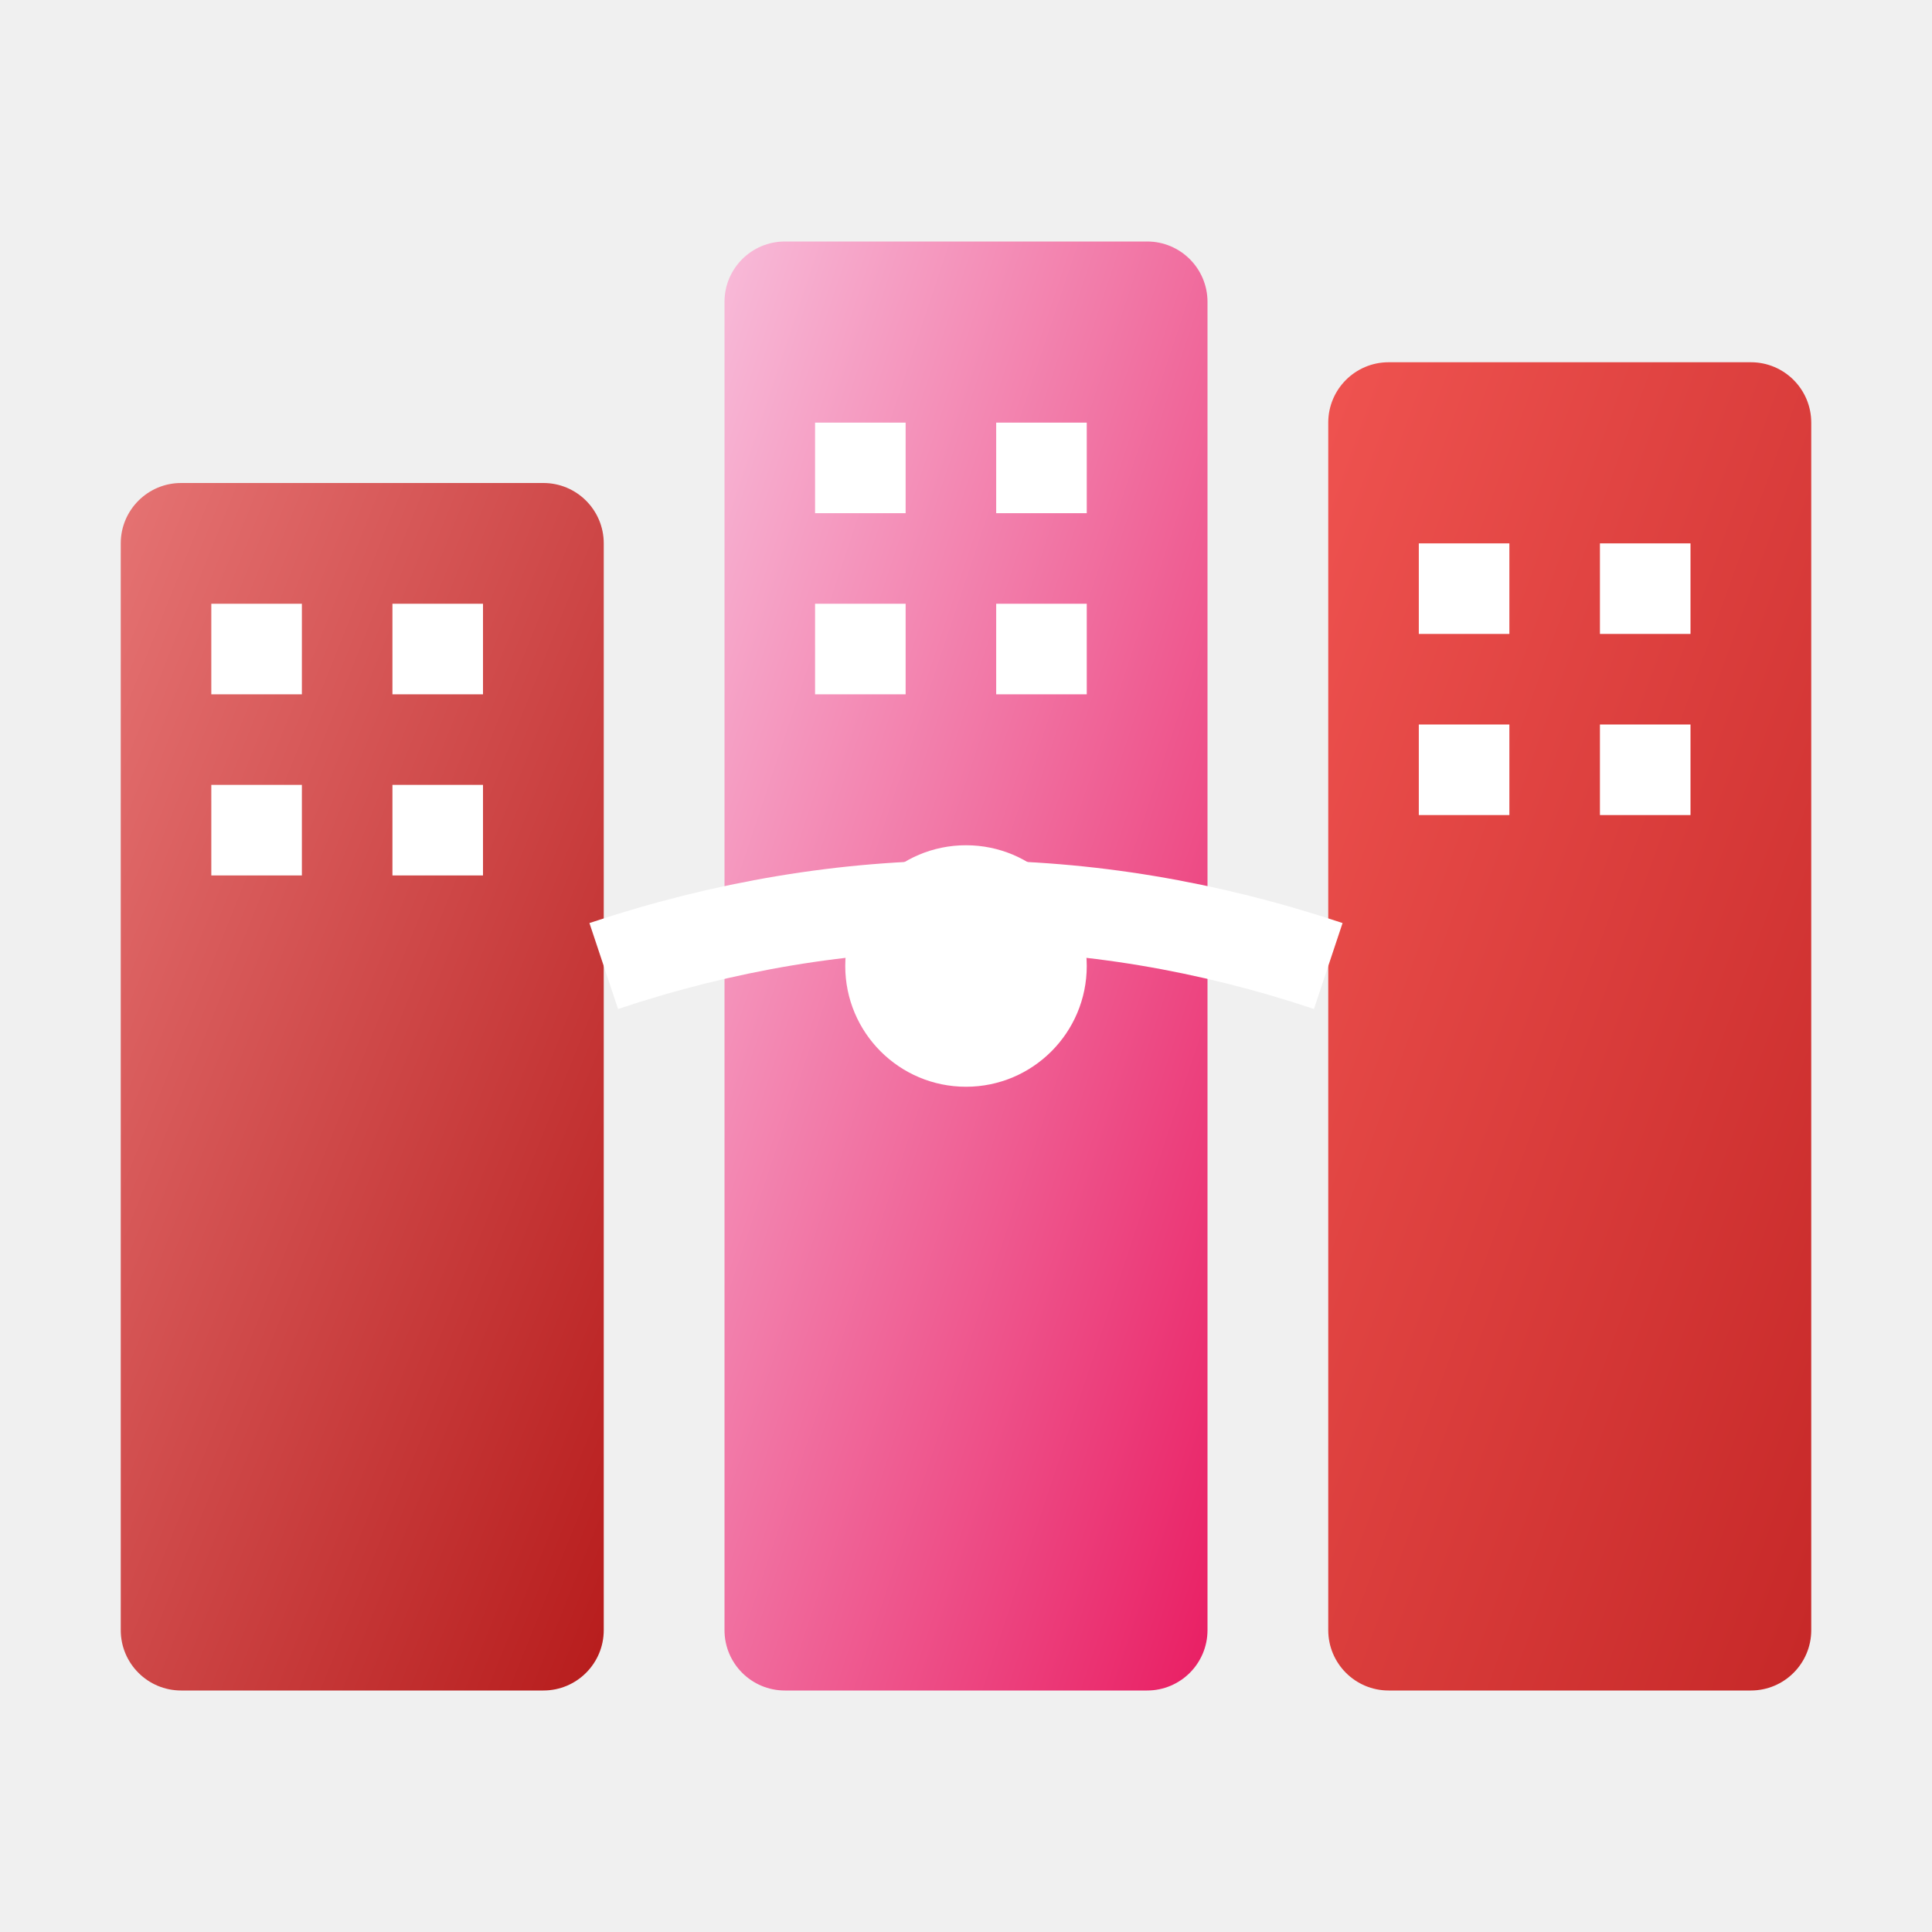
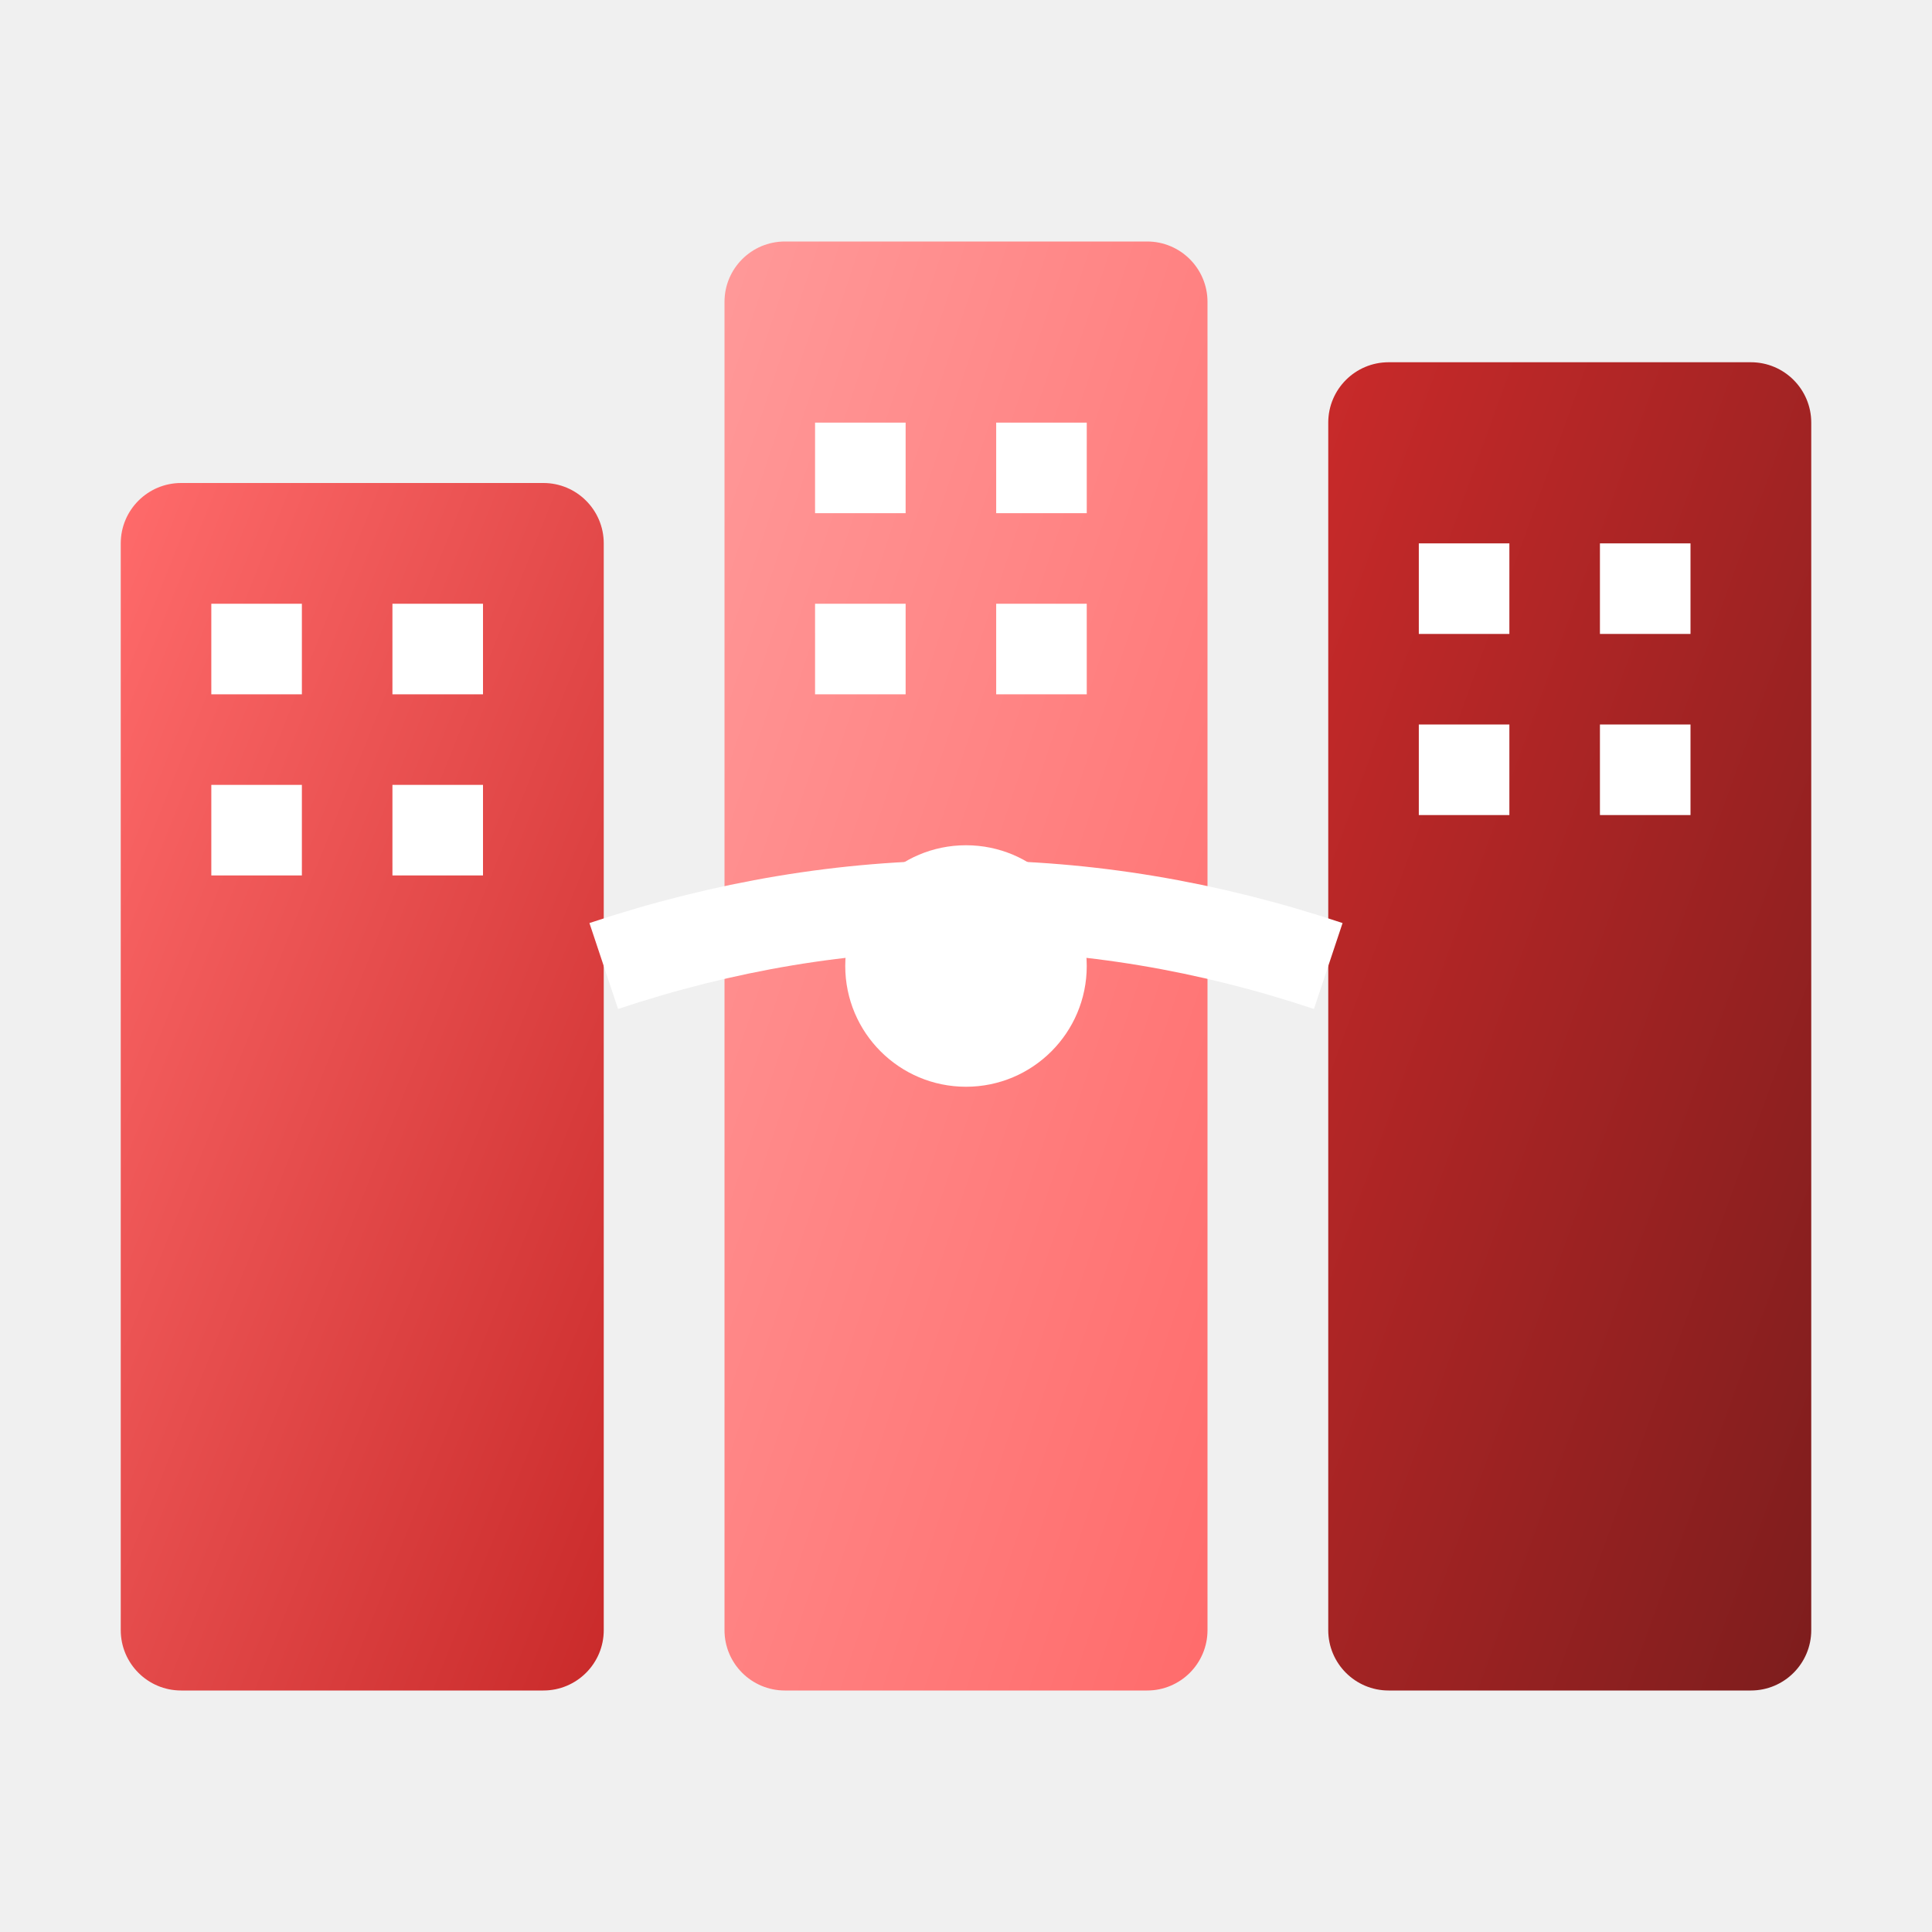
<svg xmlns="http://www.w3.org/2000/svg" width="64" height="64" viewBox="0 0 64 64" fill="none">
  <defs>
    <linearGradient id="grad1" x1="0%" y1="0%" x2="100%" y2="100%">
-       <stop offset="0%" style="stop-color:#E57373;stop-opacity:1" />
-       <stop offset="100%" style="stop-color:#B71C1C;stop-opacity:1" />
+       <stop offset="0%" style="stop-color:#FF6B6B;stop-opacity:1" />
+       <stop offset="100%" style="stop-color:#C92A2A;stop-opacity:1" />
    </linearGradient>
    <linearGradient id="grad2" x1="0%" y1="0%" x2="100%" y2="100%">
-       <stop offset="0%" style="stop-color:#F8BBD9;stop-opacity:1" />
-       <stop offset="100%" style="stop-color:#E91E63;stop-opacity:1" />
+       <stop offset="0%" style="stop-color:#FF9999;stop-opacity:1" />
+       <stop offset="100%" style="stop-color:#FF6B6B;stop-opacity:1" />
    </linearGradient>
    <linearGradient id="grad3" x1="0%" y1="0%" x2="100%" y2="100%">
-       <stop offset="0%" style="stop-color:#EF5350;stop-opacity:1" />
-       <stop offset="100%" style="stop-color:#C62828;stop-opacity:1" />
+       <stop offset="0%" style="stop-color:#C92A2A;stop-opacity:1" />
+       <stop offset="100%" style="stop-color:#7D1D1D;stop-opacity:1" />
    </linearGradient>
  </defs>
  <rect x="4" y="16" width="16" height="40" fill="url(#grad1)" rx="2" />
  <rect x="24" y="8" width="16" height="48" fill="url(#grad2)" rx="2" />
  <rect x="44" y="12" width="16" height="44" fill="url(#grad3)" rx="2" />
  <rect x="7" y="20" width="3" height="3" fill="white" />
  <rect x="13" y="20" width="3" height="3" fill="white" />
  <rect x="7" y="26" width="3" height="3" fill="white" />
  <rect x="13" y="26" width="3" height="3" fill="white" />
  <rect x="27" y="14" width="3" height="3" fill="white" />
  <rect x="33" y="14" width="3" height="3" fill="white" />
  <rect x="27" y="20" width="3" height="3" fill="white" />
  <rect x="33" y="20" width="3" height="3" fill="white" />
  <rect x="47" y="18" width="3" height="3" fill="white" />
  <rect x="53" y="18" width="3" height="3" fill="white" />
  <rect x="47" y="24" width="3" height="3" fill="white" />
  <rect x="53" y="24" width="3" height="3" fill="white" />
  <path d="M20,32 Q32,28 44,32" stroke="white" stroke-width="3" fill="none" />
  <circle cx="32" cy="32" r="4" fill="white" />
</svg>
